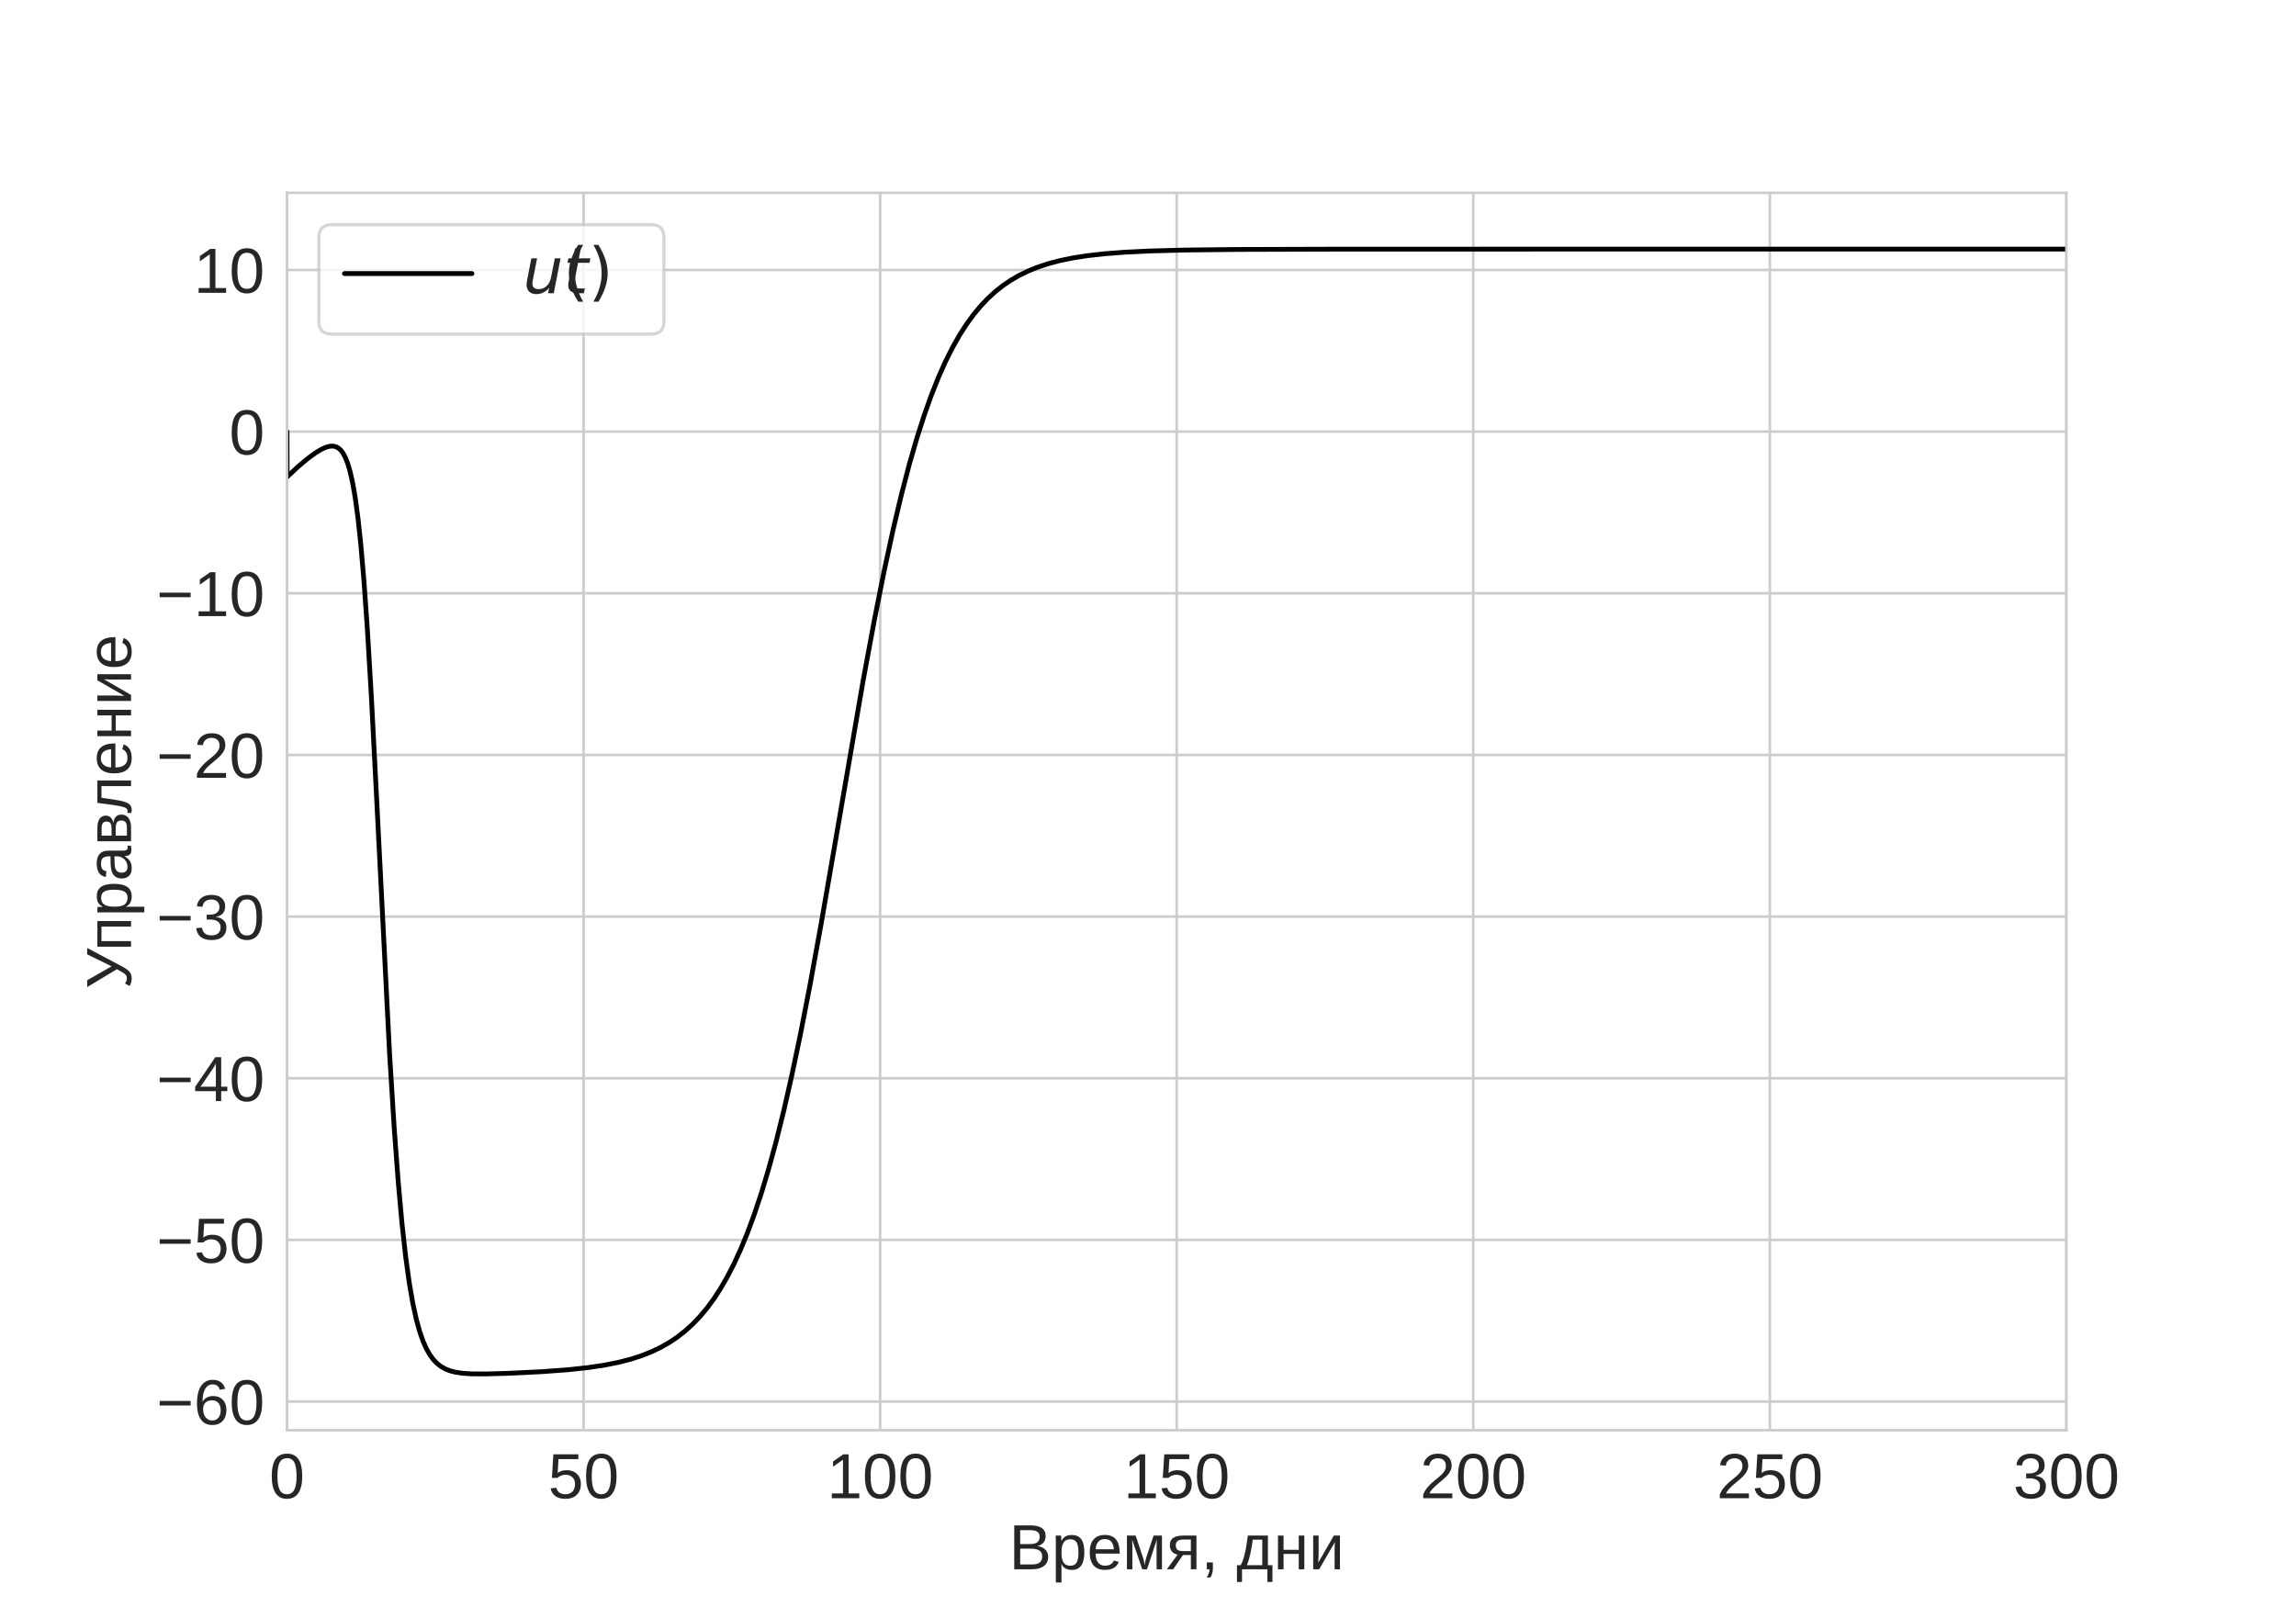
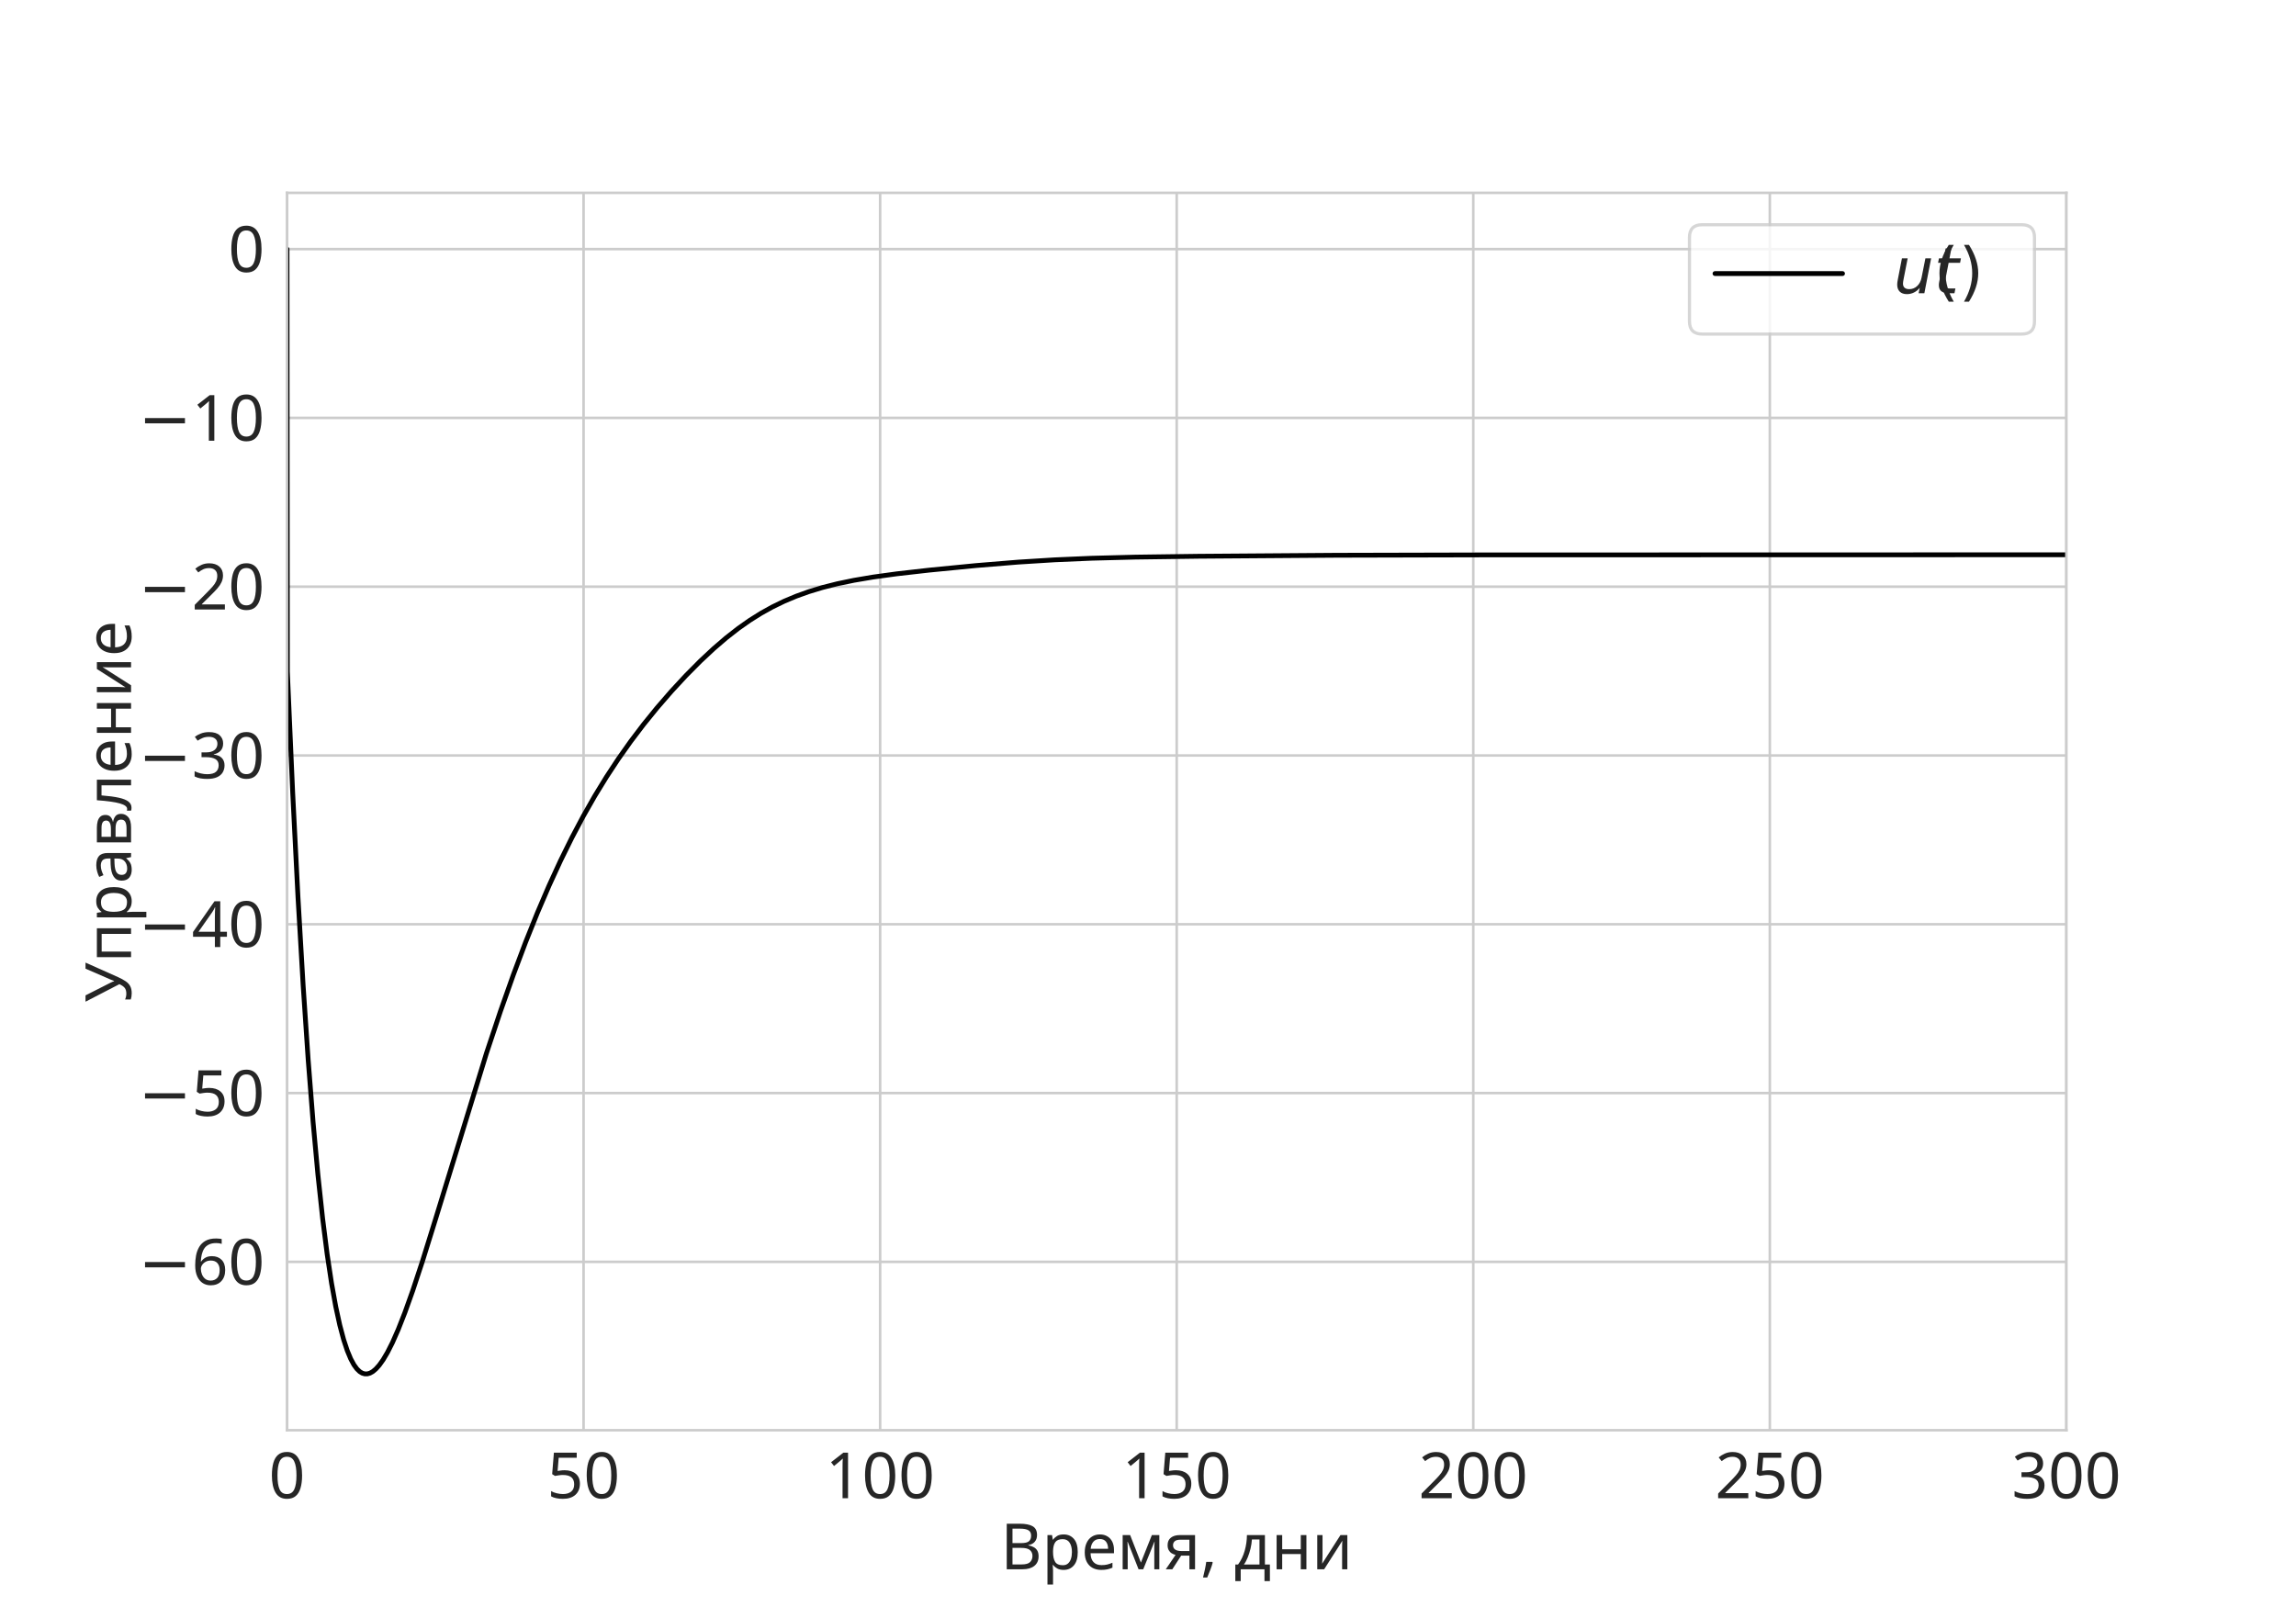
<svg xmlns="http://www.w3.org/2000/svg" width="720pt" height="504pt" viewBox="0 0 720 504" version="1.1">
  <defs>
    <style type="text/css">*{stroke-linejoin: round; stroke-linecap: butt}</style>
  </defs>
  <g id="figure_1">
    <g id="patch_1">
      <path d="M 0 504  L 720 504  L 720 0  L 0 0  z " style="fill: #ffffff" />
    </g>
    <g id="axes_1">
      <g id="patch_2">
        <path d="M 90 448.56  L 648 448.56  L 648 60.48  L 90 60.48  z " style="fill: #ffffff" />
      </g>
      <g id="matplotlib.axis_1">
        <g id="xtick_1">
          <g id="line2d_1">
-             <path d="M 90 448.56  L 90 60.48  " clip-path="url(#p44e988408f)" style="fill: none; stroke: #cccccc; stroke-width: 0.8; stroke-linecap: round" />
+             <path d="M 90 448.56  L 90 60.48  " clip-path="url(#pf56fd5ac43)" style="fill: none; stroke: #cccccc; stroke-width: 0.8; stroke-linecap: round" />
          </g>
          <g id="text_1">
-             <text style="fill: #262626; font: 20px 'Arial', 'DejaVu Sans', 'Liberation Sans', 'Bitstream Vera Sans', sans-serif; text-anchor: middle" x="90" y="469.876" transform="rotate(-0 90 469.8756)">0</text>
+             <text style="fill: #262626; font: 20px 'sans-serif'; text-anchor: middle" x="90" y="469.876" transform="rotate(-0, 90, 469.8756)">0</text>
          </g>
        </g>
        <g id="xtick_2">
          <g id="line2d_2">
-             <path d="M 183 448.56  L 183 60.48  " clip-path="url(#p44e988408f)" style="fill: none; stroke: #cccccc; stroke-width: 0.8; stroke-linecap: round" />
+             <path d="M 183 448.56  L 183 60.48  " clip-path="url(#pf56fd5ac43)" style="fill: none; stroke: #cccccc; stroke-width: 0.8; stroke-linecap: round" />
          </g>
          <g id="text_2">
-             <text style="fill: #262626; font: 20px 'Arial', 'DejaVu Sans', 'Liberation Sans', 'Bitstream Vera Sans', sans-serif; text-anchor: middle" x="183" y="469.876" transform="rotate(-0 183 469.8756)">50</text>
+             <text style="fill: #262626; font: 20px 'sans-serif'; text-anchor: middle" x="183" y="469.876" transform="rotate(-0, 183, 469.8756)">50</text>
          </g>
        </g>
        <g id="xtick_3">
          <g id="line2d_3">
-             <path d="M 276 448.56  L 276 60.48  " clip-path="url(#p44e988408f)" style="fill: none; stroke: #cccccc; stroke-width: 0.8; stroke-linecap: round" />
+             <path d="M 276 448.56  L 276 60.48  " clip-path="url(#pf56fd5ac43)" style="fill: none; stroke: #cccccc; stroke-width: 0.8; stroke-linecap: round" />
          </g>
          <g id="text_3">
-             <text style="fill: #262626; font: 20px 'Arial', 'DejaVu Sans', 'Liberation Sans', 'Bitstream Vera Sans', sans-serif; text-anchor: middle" x="276" y="469.876" transform="rotate(-0 276 469.8756)">100</text>
+             <text style="fill: #262626; font: 20px 'sans-serif'; text-anchor: middle" x="276" y="469.876" transform="rotate(-0, 276, 469.8756)">100</text>
          </g>
        </g>
        <g id="xtick_4">
          <g id="line2d_4">
-             <path d="M 369 448.56  L 369 60.48  " clip-path="url(#p44e988408f)" style="fill: none; stroke: #cccccc; stroke-width: 0.8; stroke-linecap: round" />
+             <path d="M 369 448.56  L 369 60.48  " clip-path="url(#pf56fd5ac43)" style="fill: none; stroke: #cccccc; stroke-width: 0.8; stroke-linecap: round" />
          </g>
          <g id="text_4">
-             <text style="fill: #262626; font: 20px 'Arial', 'DejaVu Sans', 'Liberation Sans', 'Bitstream Vera Sans', sans-serif; text-anchor: middle" x="369" y="469.876" transform="rotate(-0 369 469.8756)">150</text>
+             <text style="fill: #262626; font: 20px 'sans-serif'; text-anchor: middle" x="369" y="469.876" transform="rotate(-0, 369, 469.8756)">150</text>
          </g>
        </g>
        <g id="xtick_5">
          <g id="line2d_5">
-             <path d="M 462 448.56  L 462 60.48  " clip-path="url(#p44e988408f)" style="fill: none; stroke: #cccccc; stroke-width: 0.8; stroke-linecap: round" />
+             <path d="M 462 448.56  L 462 60.48  " clip-path="url(#pf56fd5ac43)" style="fill: none; stroke: #cccccc; stroke-width: 0.8; stroke-linecap: round" />
          </g>
          <g id="text_5">
-             <text style="fill: #262626; font: 20px 'Arial', 'DejaVu Sans', 'Liberation Sans', 'Bitstream Vera Sans', sans-serif; text-anchor: middle" x="462" y="469.876" transform="rotate(-0 462 469.8756)">200</text>
+             <text style="fill: #262626; font: 20px 'sans-serif'; text-anchor: middle" x="462" y="469.876" transform="rotate(-0, 462, 469.8756)">200</text>
          </g>
        </g>
        <g id="xtick_6">
          <g id="line2d_6">
-             <path d="M 555 448.56  L 555 60.48  " clip-path="url(#p44e988408f)" style="fill: none; stroke: #cccccc; stroke-width: 0.8; stroke-linecap: round" />
+             <path d="M 555 448.56  L 555 60.48  " clip-path="url(#pf56fd5ac43)" style="fill: none; stroke: #cccccc; stroke-width: 0.8; stroke-linecap: round" />
          </g>
          <g id="text_6">
-             <text style="fill: #262626; font: 20px 'Arial', 'DejaVu Sans', 'Liberation Sans', 'Bitstream Vera Sans', sans-serif; text-anchor: middle" x="555" y="469.876" transform="rotate(-0 555 469.8756)">250</text>
+             <text style="fill: #262626; font: 20px 'sans-serif'; text-anchor: middle" x="555" y="469.876" transform="rotate(-0, 555, 469.8756)">250</text>
          </g>
        </g>
        <g id="xtick_7">
          <g id="line2d_7">
-             <path d="M 648 448.56  L 648 60.48  " clip-path="url(#p44e988408f)" style="fill: none; stroke: #cccccc; stroke-width: 0.8; stroke-linecap: round" />
+             <path d="M 648 448.56  L 648 60.48  " clip-path="url(#pf56fd5ac43)" style="fill: none; stroke: #cccccc; stroke-width: 0.8; stroke-linecap: round" />
          </g>
          <g id="text_7">
-             <text style="fill: #262626; font: 20px 'Arial', 'DejaVu Sans', 'Liberation Sans', 'Bitstream Vera Sans', sans-serif; text-anchor: middle" x="648" y="469.876" transform="rotate(-0 648 469.8756)">300</text>
+             <text style="fill: #262626; font: 20px 'sans-serif'; text-anchor: middle" x="648" y="469.876" transform="rotate(-0, 648, 469.8756)">300</text>
          </g>
        </g>
        <g id="text_8">
-           <text style="fill: #262626; font: 20px 'Arial', 'DejaVu Sans', 'Liberation Sans', 'Bitstream Vera Sans', sans-serif; text-anchor: middle" x="369" y="492.166" transform="rotate(-0 369 492.1662)">Время, дни</text>
+           <text style="fill: #262626; font: 20px 'sans-serif'; text-anchor: middle" x="369" y="492.166" transform="rotate(-0, 369, 492.1662)">Время, дни</text>
        </g>
      </g>
      <g id="matplotlib.axis_2">
        <g id="ytick_1">
          <g id="line2d_8">
-             <path d="M 90 439.569  L 648 439.569  " clip-path="url(#p44e988408f)" style="fill: none; stroke: #cccccc; stroke-width: 0.8; stroke-linecap: round" />
+             <path d="M 90 395.749  L 648 395.749  " clip-path="url(#pf56fd5ac43)" style="fill: none; stroke: #cccccc; stroke-width: 0.8; stroke-linecap: round" />
          </g>
          <g id="text_9">
-             <text style="fill: #262626; font: 20px 'Arial', 'DejaVu Sans', 'Liberation Sans', 'Bitstream Vera Sans', sans-serif; text-anchor: end" x="83" y="446.727" transform="rotate(-0 83 446.7271)">−60</text>
+             <text style="fill: #262626; font: 20px 'sans-serif'; text-anchor: end" x="83" y="402.907" transform="rotate(-0, 83, 402.9068)">−60</text>
          </g>
        </g>
        <g id="ytick_2">
          <g id="line2d_9">
-             <path d="M 90 388.87  L 648 388.87  " clip-path="url(#p44e988408f)" style="fill: none; stroke: #cccccc; stroke-width: 0.8; stroke-linecap: round" />
+             <path d="M 90 342.811  L 648 342.811  " clip-path="url(#pf56fd5ac43)" style="fill: none; stroke: #cccccc; stroke-width: 0.8; stroke-linecap: round" />
          </g>
          <g id="text_10">
-             <text style="fill: #262626; font: 20px 'Arial', 'DejaVu Sans', 'Liberation Sans', 'Bitstream Vera Sans', sans-serif; text-anchor: end" x="83" y="396.027" transform="rotate(-0 83 396.0274)">−50</text>
+             <text style="fill: #262626; font: 20px 'sans-serif'; text-anchor: end" x="83" y="349.969" transform="rotate(-0, 83, 349.9687)">−50</text>
          </g>
        </g>
        <g id="ytick_3">
          <g id="line2d_10">
-             <path d="M 90 338.17  L 648 338.17  " clip-path="url(#p44e988408f)" style="fill: none; stroke: #cccccc; stroke-width: 0.8; stroke-linecap: round" />
+             <path d="M 90 289.873  L 648 289.873  " clip-path="url(#pf56fd5ac43)" style="fill: none; stroke: #cccccc; stroke-width: 0.8; stroke-linecap: round" />
          </g>
          <g id="text_11">
-             <text style="fill: #262626; font: 20px 'Arial', 'DejaVu Sans', 'Liberation Sans', 'Bitstream Vera Sans', sans-serif; text-anchor: end" x="83" y="345.328" transform="rotate(-0 83 345.3277)">−40</text>
+             <text style="fill: #262626; font: 20px 'sans-serif'; text-anchor: end" x="83" y="297.03" transform="rotate(-0, 83, 297.0305)">−40</text>
          </g>
        </g>
        <g id="ytick_4">
          <g id="line2d_11">
-             <path d="M 90 287.47  L 648 287.47  " clip-path="url(#p44e988408f)" style="fill: none; stroke: #cccccc; stroke-width: 0.8; stroke-linecap: round" />
+             <path d="M 90 236.935  L 648 236.935  " clip-path="url(#pf56fd5ac43)" style="fill: none; stroke: #cccccc; stroke-width: 0.8; stroke-linecap: round" />
          </g>
          <g id="text_12">
-             <text style="fill: #262626; font: 20px 'Arial', 'DejaVu Sans', 'Liberation Sans', 'Bitstream Vera Sans', sans-serif; text-anchor: end" x="83" y="294.628" transform="rotate(-0 83 294.628)">−30</text>
+             <text style="fill: #262626; font: 20px 'sans-serif'; text-anchor: end" x="83" y="244.092" transform="rotate(-0, 83, 244.0923)">−30</text>
          </g>
        </g>
        <g id="ytick_5">
          <g id="line2d_12">
-             <path d="M 90 236.77  L 648 236.77  " clip-path="url(#p44e988408f)" style="fill: none; stroke: #cccccc; stroke-width: 0.8; stroke-linecap: round" />
+             <path d="M 90 183.996  L 648 183.996  " clip-path="url(#pf56fd5ac43)" style="fill: none; stroke: #cccccc; stroke-width: 0.8; stroke-linecap: round" />
          </g>
          <g id="text_13">
-             <text style="fill: #262626; font: 20px 'Arial', 'DejaVu Sans', 'Liberation Sans', 'Bitstream Vera Sans', sans-serif; text-anchor: end" x="83" y="243.928" transform="rotate(-0 83 243.9283)">−20</text>
+             <text style="fill: #262626; font: 20px 'sans-serif'; text-anchor: end" x="83" y="191.154" transform="rotate(-0, 83, 191.1542)">−20</text>
          </g>
        </g>
        <g id="ytick_6">
          <g id="line2d_13">
-             <path d="M 90 186.071  L 648 186.071  " clip-path="url(#p44e988408f)" style="fill: none; stroke: #cccccc; stroke-width: 0.8; stroke-linecap: round" />
+             <path d="M 90 131.058  L 648 131.058  " clip-path="url(#pf56fd5ac43)" style="fill: none; stroke: #cccccc; stroke-width: 0.8; stroke-linecap: round" />
          </g>
          <g id="text_14">
-             <text style="fill: #262626; font: 20px 'Arial', 'DejaVu Sans', 'Liberation Sans', 'Bitstream Vera Sans', sans-serif; text-anchor: end" x="83" y="193.229" transform="rotate(-0 83 193.2286)">−10</text>
+             <text style="fill: #262626; font: 20px 'sans-serif'; text-anchor: end" x="83" y="138.216" transform="rotate(-0, 83, 138.216)">−10</text>
          </g>
        </g>
        <g id="ytick_7">
          <g id="line2d_14">
-             <path d="M 90 135.371  L 648 135.371  " clip-path="url(#p44e988408f)" style="fill: none; stroke: #cccccc; stroke-width: 0.8; stroke-linecap: round" />
+             <path d="M 90 78.12  L 648 78.12  " clip-path="url(#pf56fd5ac43)" style="fill: none; stroke: #cccccc; stroke-width: 0.8; stroke-linecap: round" />
          </g>
          <g id="text_15">
-             <text style="fill: #262626; font: 20px 'Arial', 'DejaVu Sans', 'Liberation Sans', 'Bitstream Vera Sans', sans-serif; text-anchor: end" x="83" y="142.529" transform="rotate(-0 83 142.5288)">0</text>
+             <text style="fill: #262626; font: 20px 'sans-serif'; text-anchor: end" x="83" y="85.278" transform="rotate(-0, 83, 85.27781)">0</text>
          </g>
        </g>
-         <g id="ytick_8">
-           <g id="line2d_15">
-             <path d="M 90 84.671  L 648 84.671  " clip-path="url(#p44e988408f)" style="fill: none; stroke: #cccccc; stroke-width: 0.8; stroke-linecap: round" />
-           </g>
-           <g id="text_16">
-             <text style="fill: #262626; font: 20px 'Arial', 'DejaVu Sans', 'Liberation Sans', 'Bitstream Vera Sans', sans-serif; text-anchor: end" x="83" y="91.829" transform="rotate(-0 83 91.82914)">10</text>
-           </g>
-         </g>
-         <g id="text_17">
-           <text style="fill: #262626; font: 20px 'Arial', 'DejaVu Sans', 'Liberation Sans', 'Bitstream Vera Sans', sans-serif; text-anchor: middle" x="41.1" y="254.52" transform="rotate(-90 41.1 254.52)">Управление</text>
+         <g id="text_16">
+           <text style="fill: #262626; font: 20px 'sans-serif'; text-anchor: middle" x="41.1" y="254.52" transform="rotate(-90, 41.1, 254.52)">Управление</text>
        </g>
      </g>
-       <g id="line2d_16">
-         <path d="M 90 135.371  L 90.037 149.576  L 90.112 149.503  L 93.46 146.359  L 96.473 143.825  L 98.965 142.005  L 100.9 140.853  L 102.388 140.21  L 103.578 139.928  L 104.545 139.917  L 105.382 140.122  L 106.145 140.538  L 106.87 141.191  L 107.577 142.131  L 108.302 143.485  L 109.028 145.324  L 109.79 147.901  L 110.572 151.37  L 111.39 156.082  L 112.246 162.392  L 113.138 170.696  L 114.106 181.863  L 115.184 197.068  L 116.431 218.005  L 118.067 249.635  L 122.159 330.322  L 123.61 353.658  L 124.894 370.868  L 126.084 383.994  L 127.237 394.333  L 128.353 402.392  L 129.432 408.634  L 130.511 413.61  L 131.571 417.486  L 132.631 420.547  L 133.691 422.952  L 134.77 424.863  L 135.868 426.368  L 137.021 427.576  L 138.248 428.54  L 139.588 429.306  L 141.094 429.907  L 142.861 430.365  L 145.037 430.69  L 147.902 430.878  L 152.068 430.911  L 159.173 430.716  L 169.794 430.202  L 178.09 429.593  L 184.414 428.914  L 189.566 428.144  L 193.955 427.268  L 197.806 426.277  L 201.247 425.164  L 204.371 423.922  L 207.254 422.537  L 209.933 421.005  L 212.462 419.302  L 214.88 417.406  L 217.205 415.296  L 219.456 412.95  L 221.651 410.337  L 223.808 407.416  L 225.929 404.168  L 228.031 400.538  L 230.132 396.461  L 232.253 391.852  L 234.392 386.658  L 236.549 380.822  L 238.744 374.233  L 240.995 366.759  L 243.32 358.247  L 245.738 348.529  L 248.286 337.339  L 251.002 324.388  L 253.996 308.988  L 257.474 289.883  L 262.162 262.778  L 270.699 213.291  L 274.27 194.036  L 277.321 178.769  L 280.092 166.002  L 282.677 155.111  L 285.151 145.635  L 287.532 137.383  L 289.838 130.178  L 292.089 123.863  L 294.302 118.302  L 296.497 113.381  L 298.673 109.039  L 300.85 105.188  L 303.026 101.784  L 305.221 98.758  L 307.453 96.057  L 309.722 93.658  L 312.047 91.521  L 314.446 89.615  L 316.957 87.903  L 319.598 86.372  L 322.407 85.002  L 325.42 83.783  L 328.694 82.7  L 332.302 81.745  L 336.338 80.912  L 340.933 80.195  L 346.289 79.591  L 352.744 79.095  L 360.835 78.706  L 371.678 78.421  L 387.972 78.237  L 419.22 78.145  L 544.937 78.12  L 647.981 78.12  L 647.981 78.12  " clip-path="url(#p44e988408f)" style="fill: none; stroke: #000000; stroke-width: 1.5; stroke-linecap: round" />
+       <g id="line2d_15">
+         <path d="M 90 78.12  L 90.112 210.598  L 91.786 248.651  L 93.441 281.338  L 95.059 309.009  L 96.64 332.358  L 98.184 351.983  L 99.691 368.401  L 101.16 382.059  L 102.592 393.342  L 103.969 402.471  L 105.289 409.792  L 106.554 415.599  L 107.763 420.141  L 108.898 423.581  L 109.976 426.171  L 110.981 428.031  L 111.911 429.314  L 112.785 430.162  L 113.603 430.662  L 114.403 430.894  L 115.184 430.891  L 116.003 430.661  L 116.877 430.175  L 117.844 429.371  L 118.923 428.171  L 120.132 426.479  L 121.508 424.155  L 123.071 421.064  L 124.875 416.978  L 126.958 411.686  L 129.432 404.766  L 132.464 395.589  L 136.556 382.435  L 152.533 330.363  L 156.923 317.195  L 160.978 305.723  L 164.828 295.488  L 168.548 286.221  L 172.193 277.728  L 175.783 269.923  L 179.354 262.686  L 182.926 255.948  L 186.515 249.647  L 190.161 243.694  L 193.9 238.015  L 197.768 232.543  L 201.805 227.22  L 206.064 221.971  L 210.547 216.8  L 215.122 211.86  L 219.586 207.36  L 223.808 203.415  L 227.752 200.029  L 231.49 197.108  L 235.099 194.568  L 238.651 192.336  L 242.222 190.352  L 245.868 188.582  L 249.662 186.987  L 253.643 185.557  L 257.921 184.259  L 262.571 183.083  L 267.779 182.001  L 273.805 180.982  L 281.227 179.964  L 291.419 178.806  L 306.095 177.373  L 319.282 176.294  L 330.74 175.578  L 342.383 175.078  L 355.98 174.726  L 375.77 174.459  L 419.201 174.144  L 464.92 174.034  L 632.953 173.994  L 647.981 173.994  L 647.981 173.994  " clip-path="url(#pf56fd5ac43)" style="fill: none; stroke: #000000; stroke-width: 1.5; stroke-linecap: round" />
      </g>
      <g id="patch_3">
        <path d="M 90 448.56  L 90 60.48  " style="fill: none; stroke: #cccccc; stroke-width: 0.8; stroke-linejoin: miter; stroke-linecap: square" />
      </g>
      <g id="patch_4">
        <path d="M 648 448.56  L 648 60.48  " style="fill: none; stroke: #cccccc; stroke-width: 0.8; stroke-linejoin: miter; stroke-linecap: square" />
      </g>
      <g id="patch_5">
        <path d="M 90 448.56  L 648 448.56  " style="fill: none; stroke: #cccccc; stroke-width: 0.8; stroke-linejoin: miter; stroke-linecap: square" />
      </g>
      <g id="patch_6">
        <path d="M 90 60.48  L 648 60.48  " style="fill: none; stroke: #cccccc; stroke-width: 0.8; stroke-linejoin: miter; stroke-linecap: square" />
      </g>
      <g id="legend_1">
        <g id="patch_7">
-           <path d="M 104 104.771  L 204.2 104.771  Q 208.2 104.771 208.2 100.771  L 208.2 74.48  Q 208.2 70.48 204.2 70.48  L 104 70.48  Q 100 70.48 100 74.48  L 100 100.771  Q 100 104.771 104 104.771  z " style="fill: #ffffff; opacity: 0.8; stroke: #cccccc; stroke-linejoin: miter" />
+           <path d="M 533.8 104.771  L 634 104.771  Q 638 104.771 638 100.771  L 638 74.48  Q 638 70.48 634 70.48  L 533.8 70.48  Q 529.8 70.48 529.8 74.48  L 529.8 100.771  Q 529.8 104.771 533.8 104.771  z " style="fill: #ffffff; opacity: 0.8; stroke: #cccccc; stroke-linejoin: miter" />
        </g>
-         <g id="line2d_17">
-           <path d="M 108 85.796  L 128 85.796  L 148 85.796  " style="fill: none; stroke: #000000; stroke-width: 1.5; stroke-linecap: round" />
+         <g id="line2d_16">
+           <path d="M 537.8 85.796  L 557.8 85.796  L 577.8 85.796  " style="fill: none; stroke: #000000; stroke-width: 1.5; stroke-linecap: round" />
        </g>
-         <g id="text_18">
-           <g style="fill: #262626" transform="translate(164 92.79563)">
+         <g id="text_17">
+           <g style="fill: #262626" transform="translate(593.8 92.79563)">
            <text>
              <tspan style="font: oblique 20px 'DejaVu Sans'" x="0 20.479" y="-0.828">ut</tspan>
              <tspan style="font: 20px 'DejaVu Sans'" x="12.676 28.32" y="-0.828">()</tspan>
            </text>
          </g>
        </g>
      </g>
    </g>
  </g>
  <defs>
-     <clipPath id="p44e988408f">
+     <clipPath id="pf56fd5ac43">
      <rect x="90" y="60.48" width="558" height="388.08" />
    </clipPath>
  </defs>
</svg>
